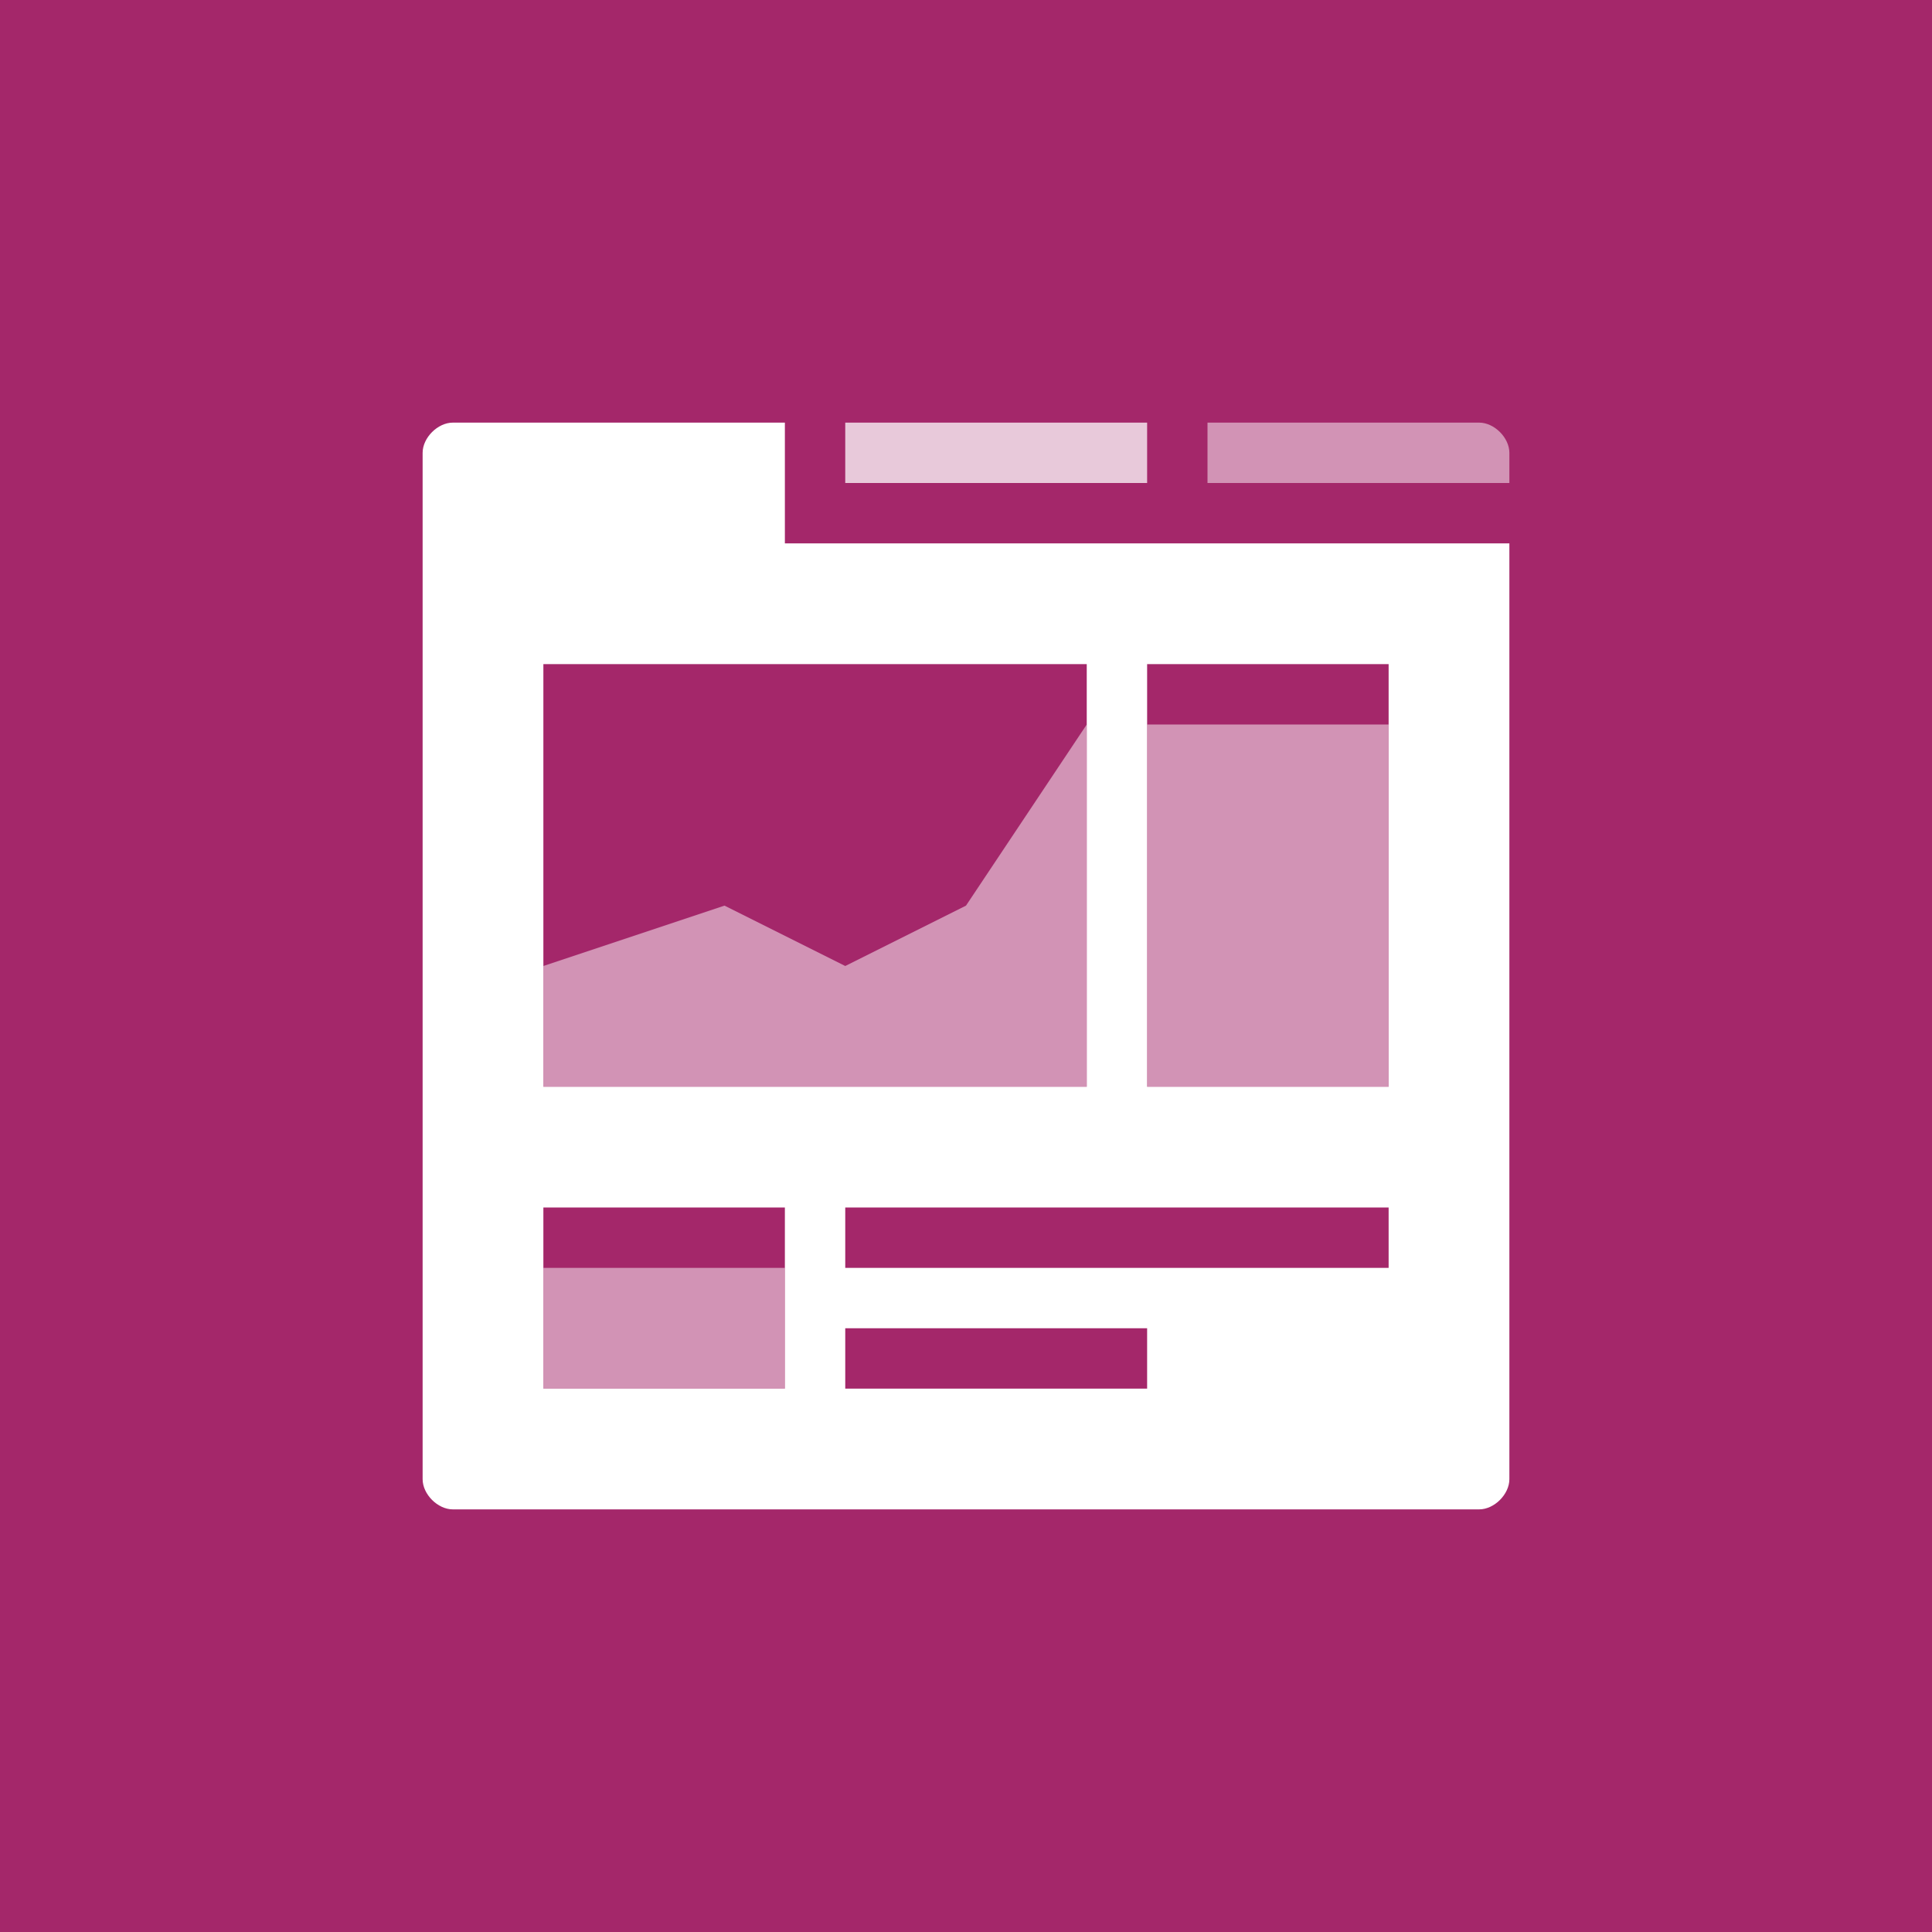
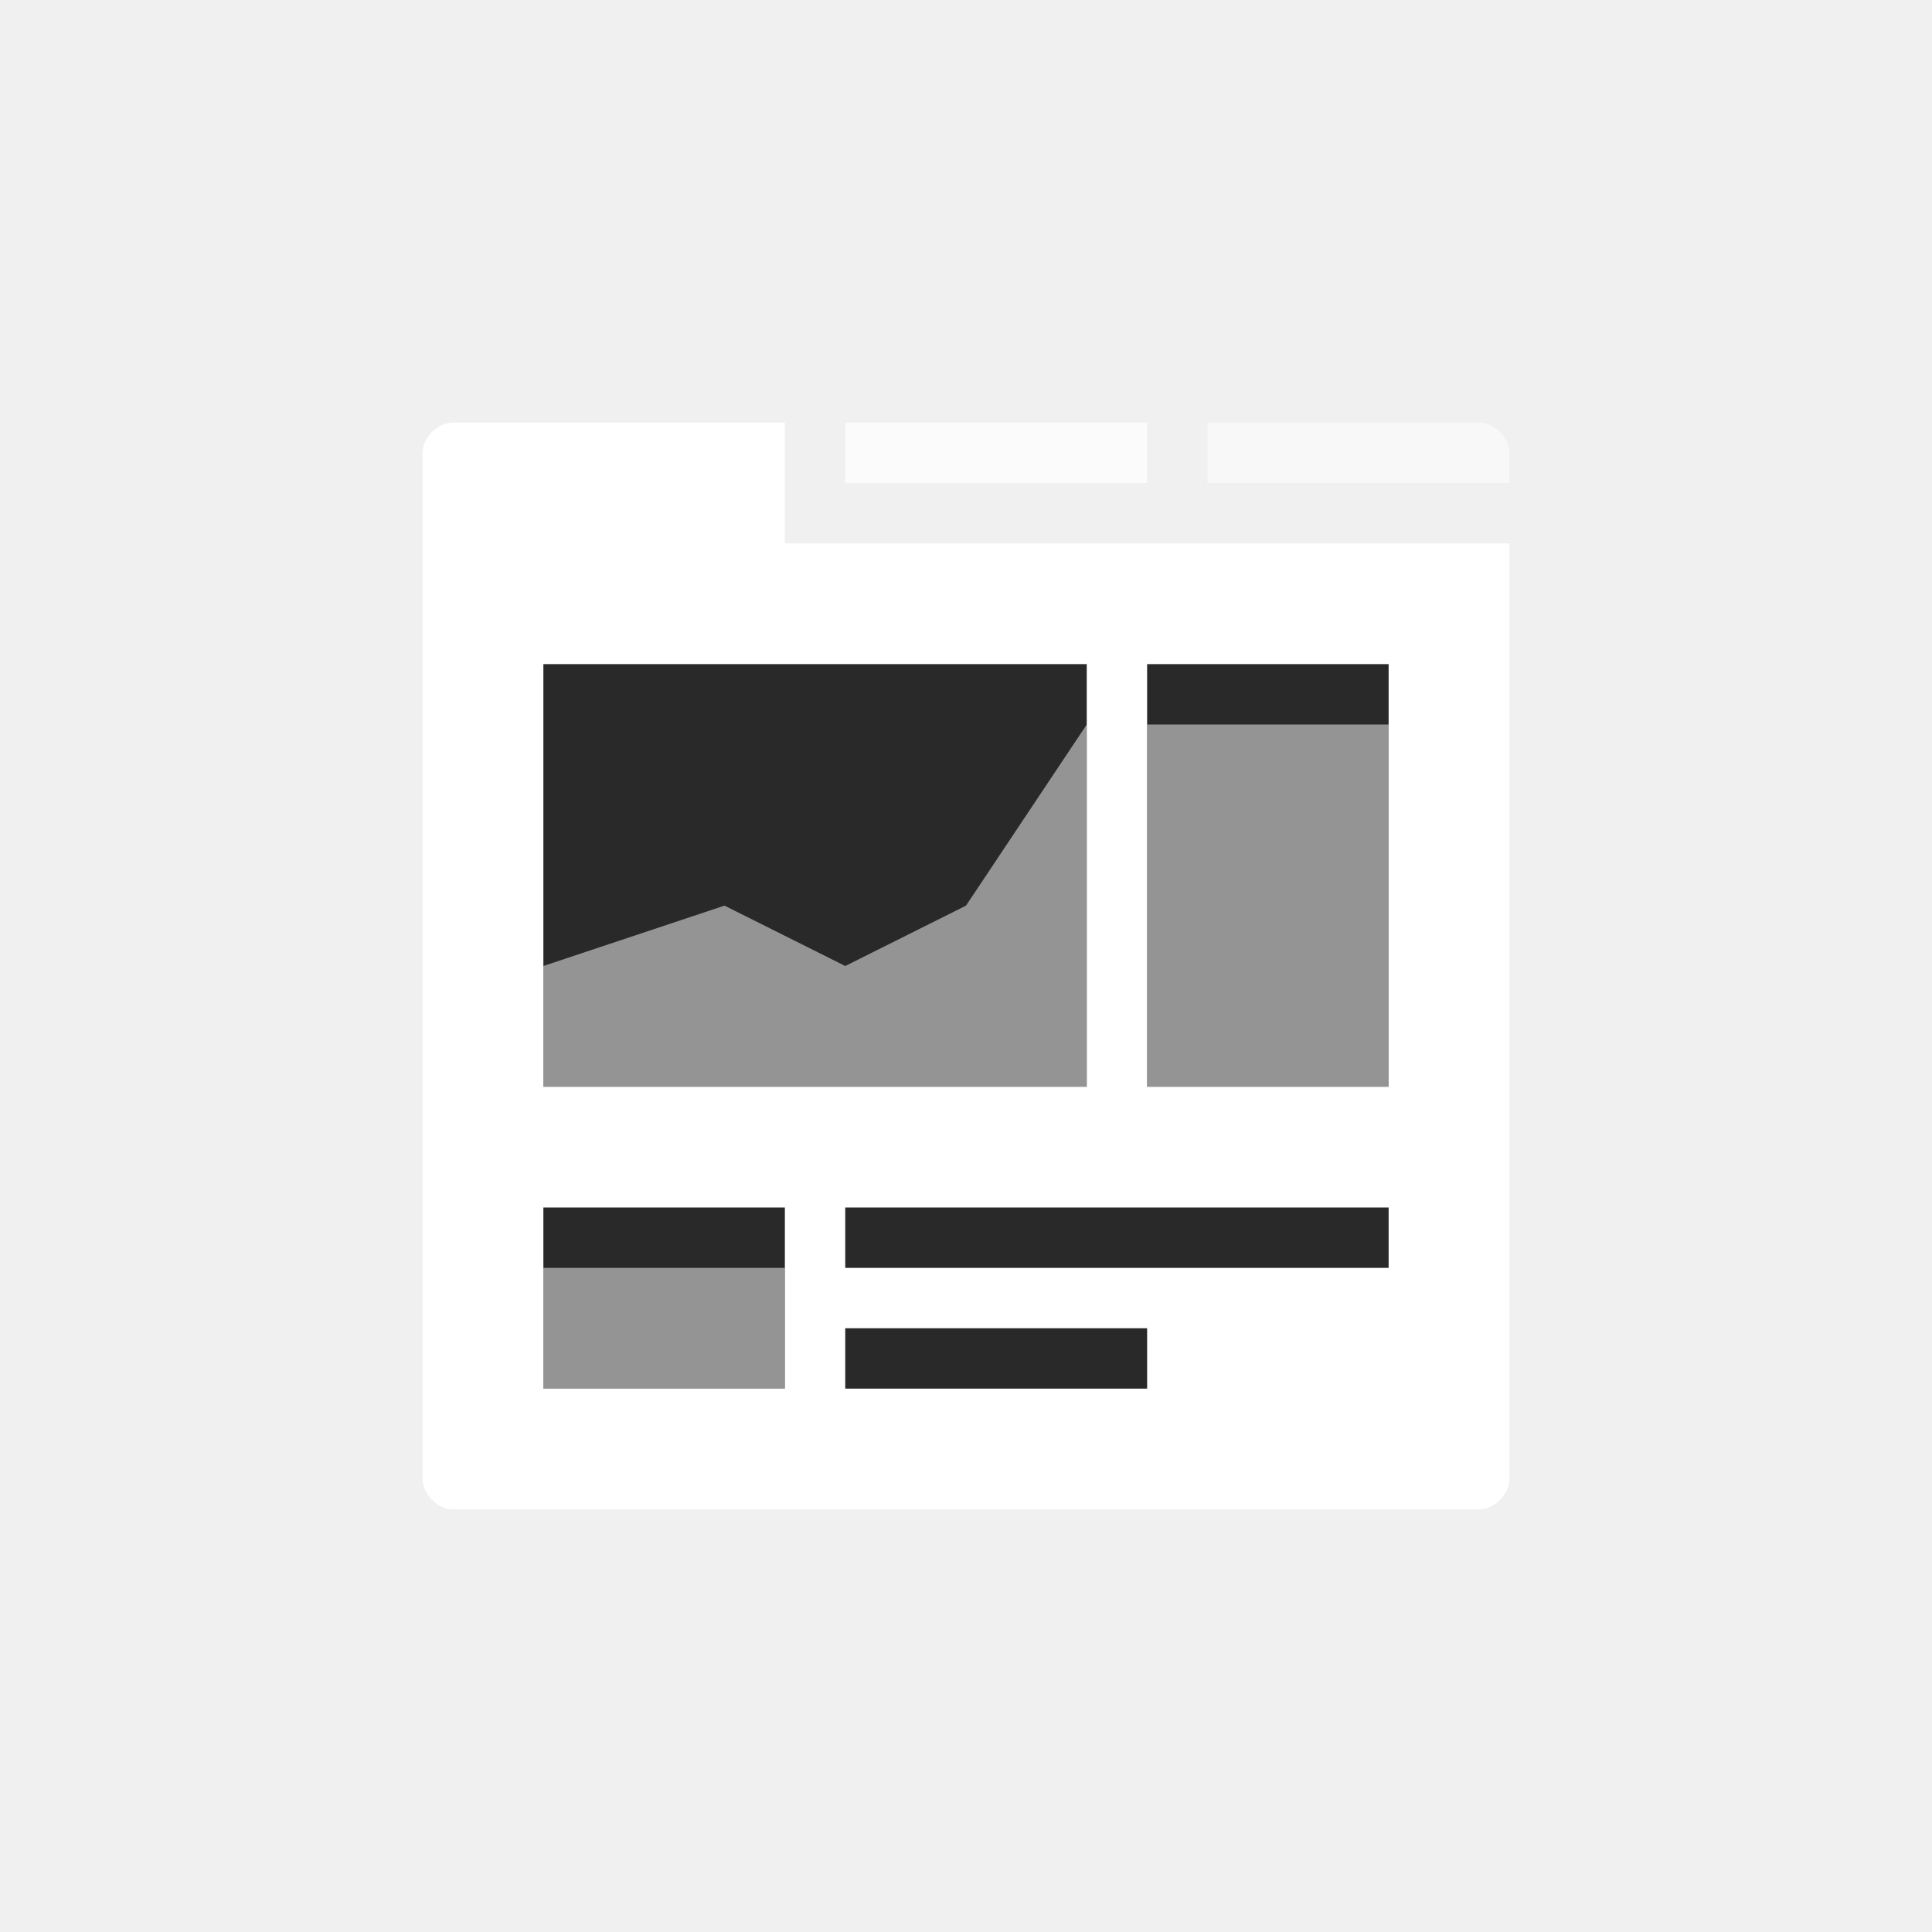
<svg xmlns="http://www.w3.org/2000/svg" viewBox="0 0 64 64">
-   <path fill="#A4276A" d="M0 0h64v64H0z" />
+   <path fill="none" d="M0 0h64v64H0z" />
  <path opacity=".5" fill="#FFF" d="M40 16h10v-1c0-.5-.5-1-1-1h-9v2z" />
  <path opacity=".75" fill="#FFF" d="M28 14h10v2H28z" />
  <path fill="#FFF" d="M40 18H26v-4H15c-.5 0-1 .5-1 1v34c0 .5.5 1 1 1h34c.5 0 1-.5 1-1V18H40z" />
-   <path fill="#A4276A" d="M38 22h8v14h-8z" />
-   <path fill-rule="evenodd" clip-rule="evenodd" fill="#A4276A" d="M18 22h18v14H18z" />
+   <path fill="#292929" d="M38 22h8v14h-8z" />
+   <path fill-rule="evenodd" clip-rule="evenodd" fill="#292929" d="M18 22h18v14H18z" />
  <path opacity=".5" fill="#FFF" d="M38 24h8v12h-8z" />
  <path opacity=".5" fill-rule="evenodd" clip-rule="evenodd" fill="#FFF" d="M36 36H18v-4l6-2 4 2 4-2 4-6z" />
-   <path fill="#A4276A" d="M28 40h18v2H28zM28 44h10v2H28zM18 40h8v6h-8z" />
+   <path fill="#292929" d="M28 40h18v2H28zM28 44h10v2H28zM18 40h8v6h-8z" />
  <path opacity=".5" fill="#FFF" d="M18 42h8v4h-8z" />
</svg>
